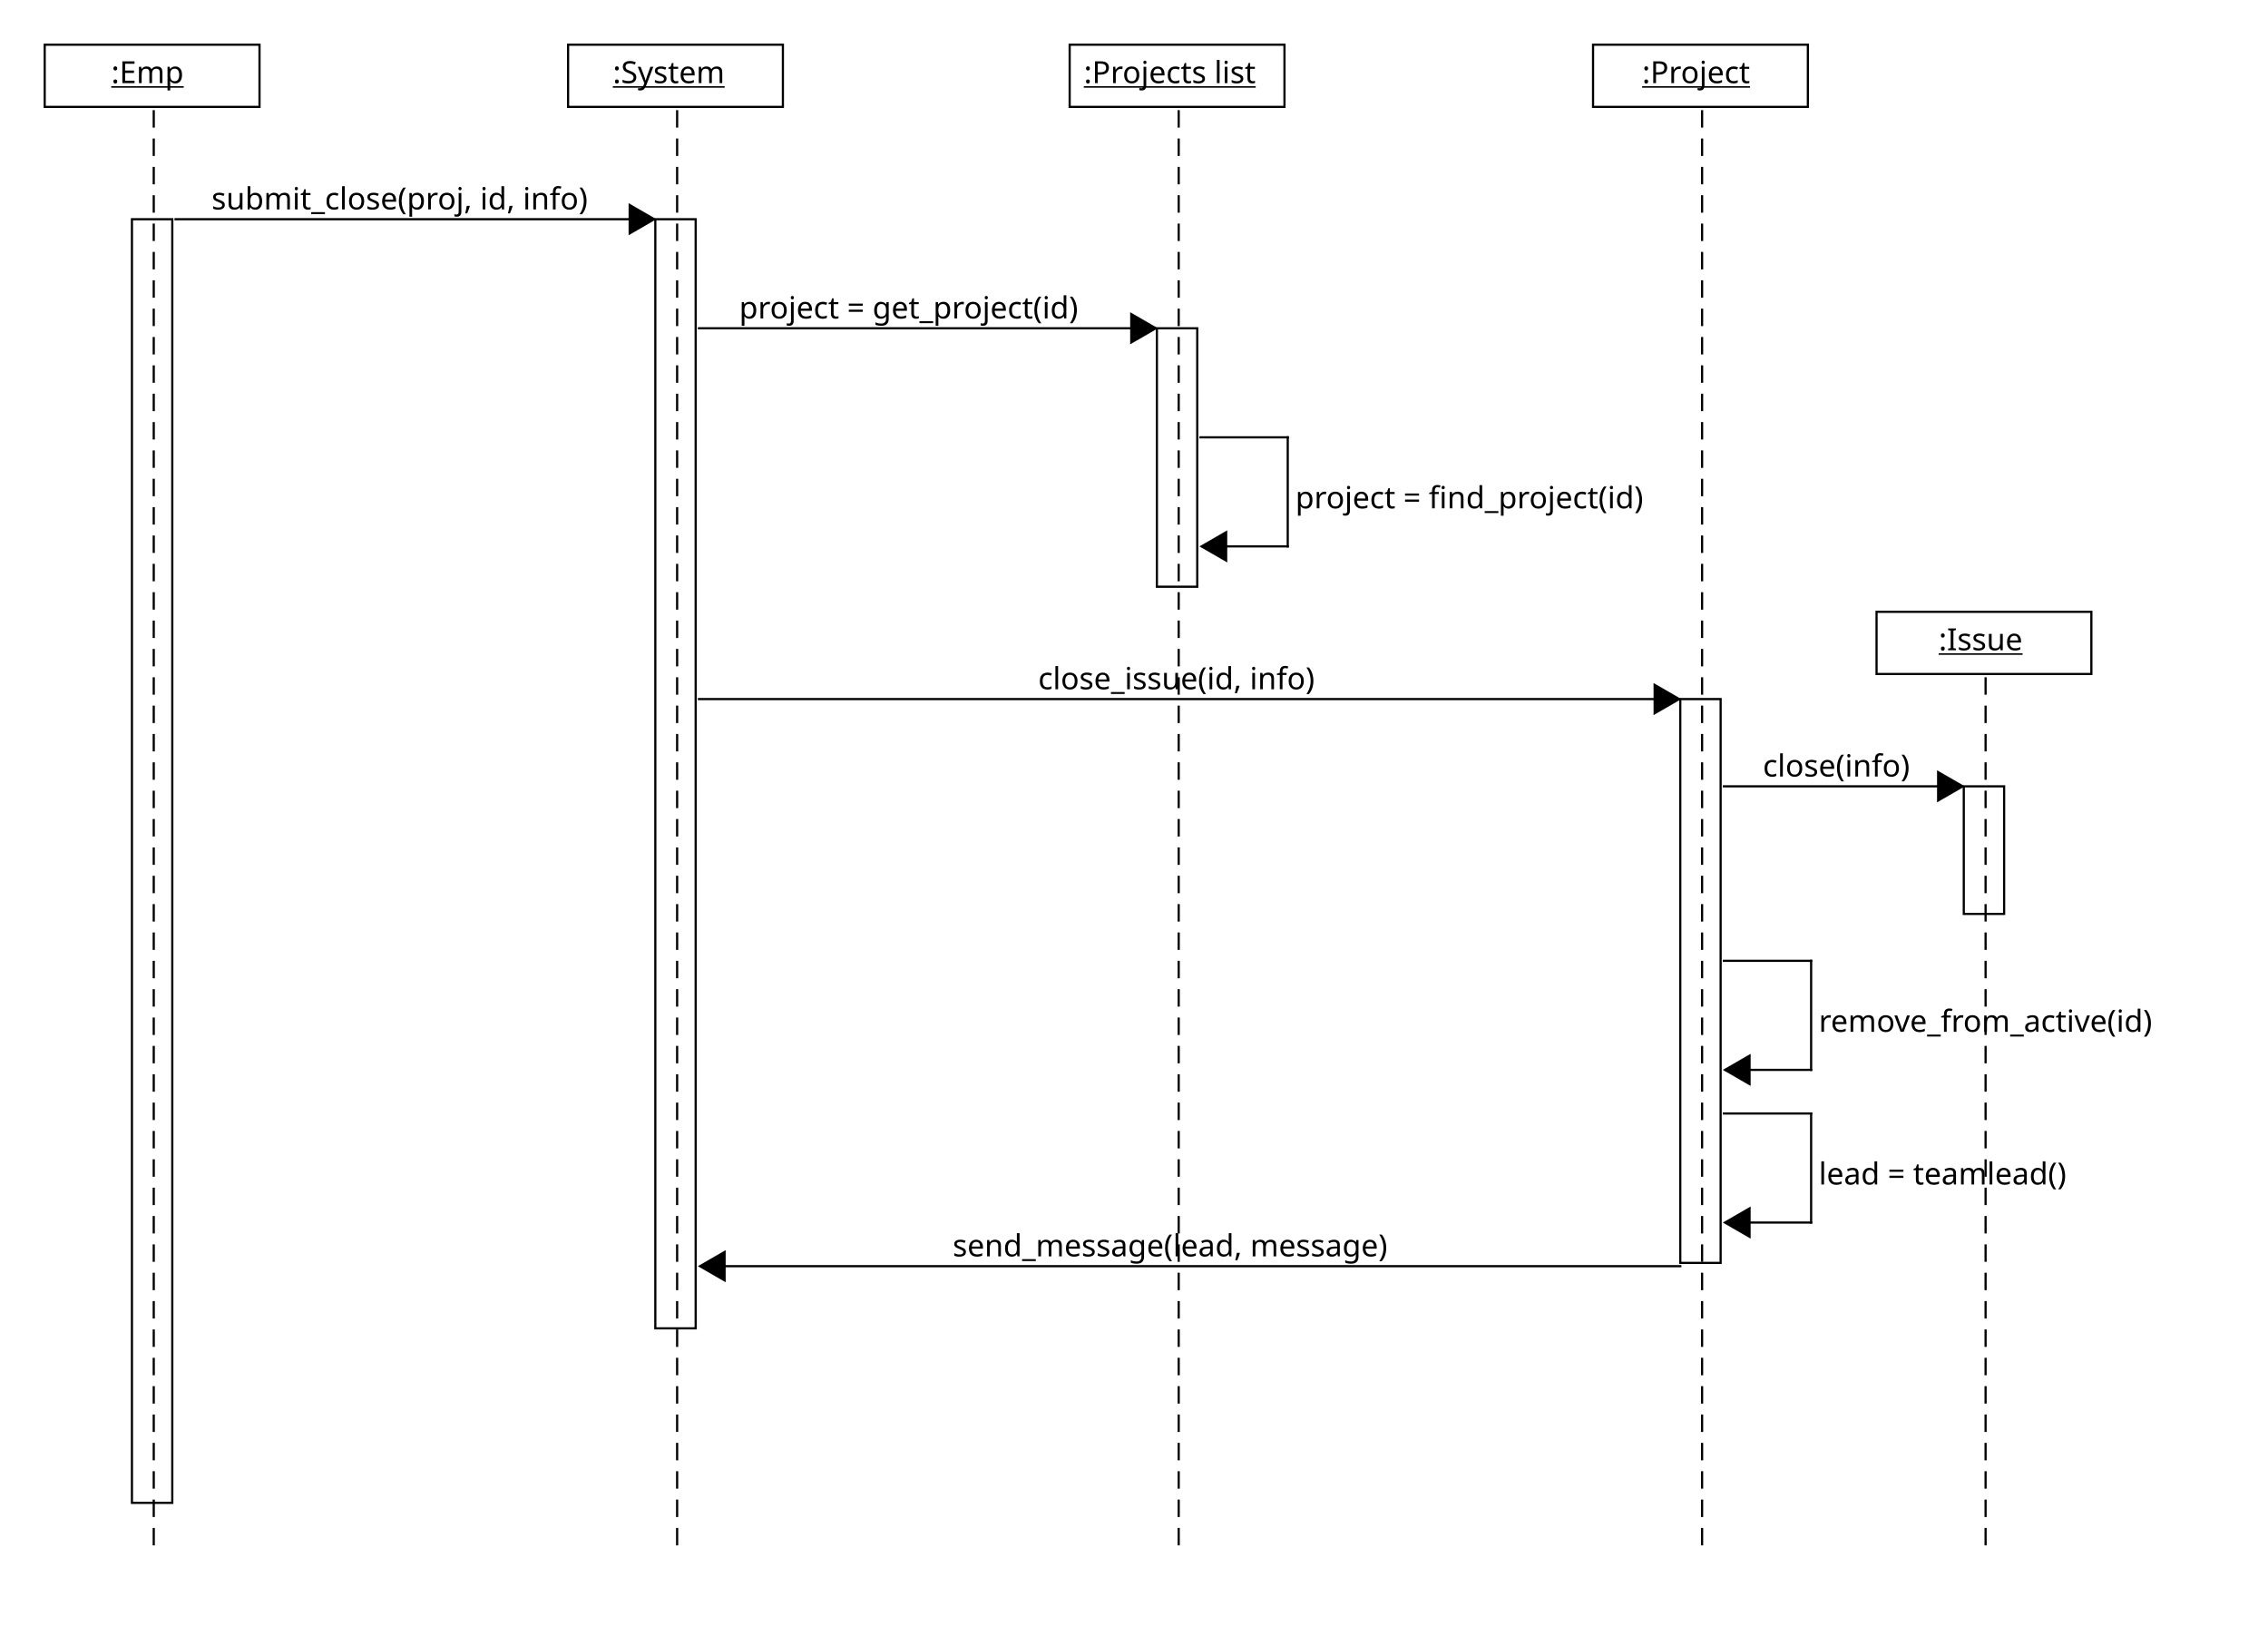
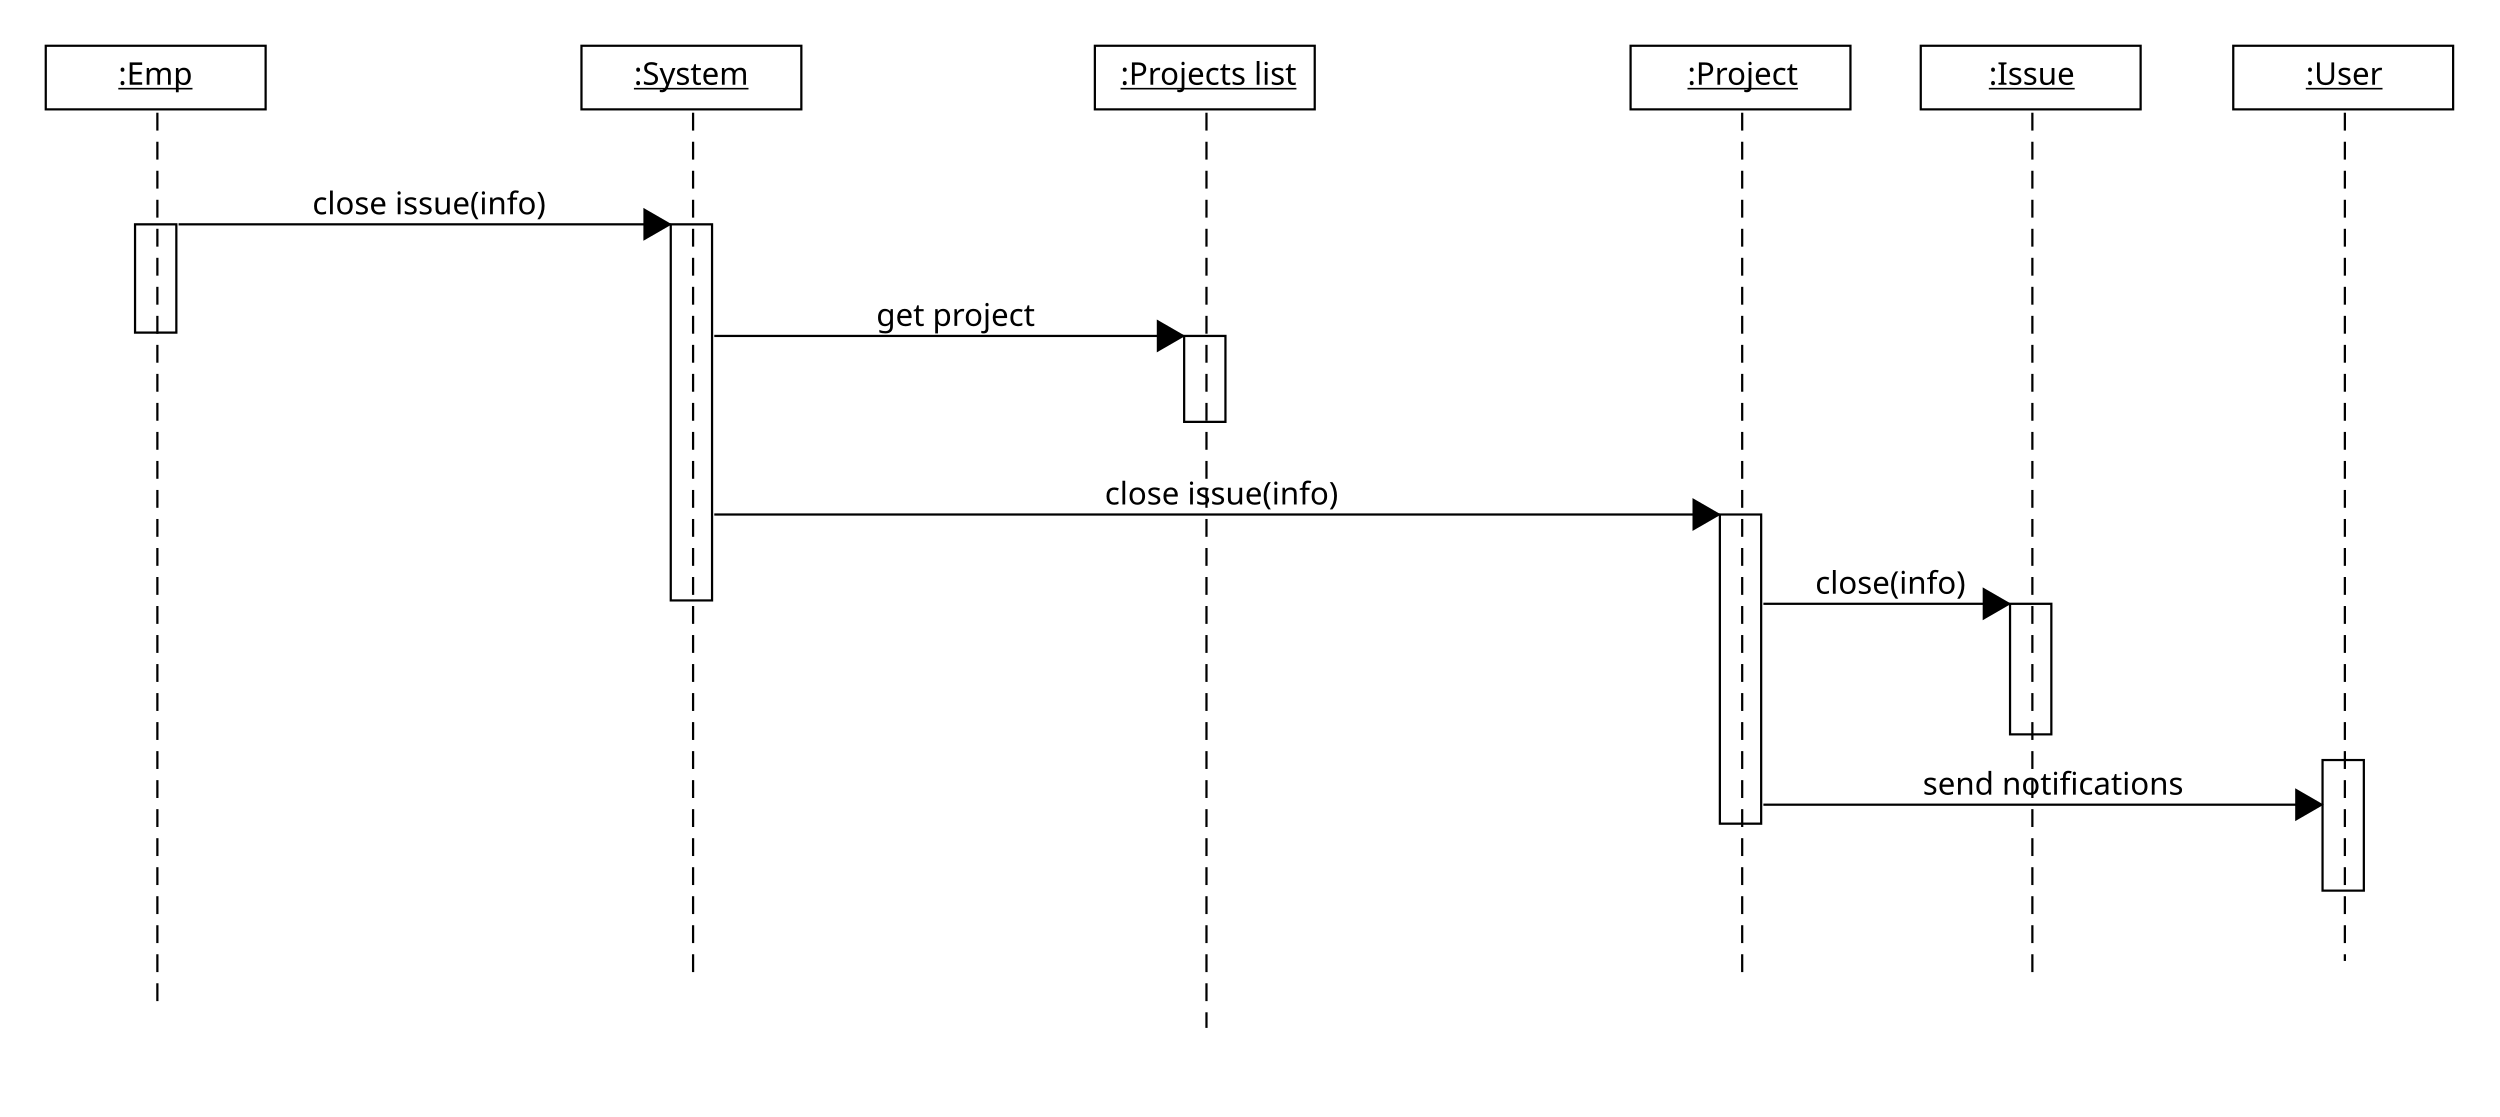
- <svg xmlns="http://www.w3.org/2000/svg" fill-opacity="1" color-rendering="auto" color-interpolation="auto" text-rendering="auto" stroke="black" stroke-linecap="square" width="1040" stroke-miterlimit="10" shape-rendering="auto" stroke-opacity="1" fill="black" stroke-dasharray="none" font-weight="normal" stroke-width="1" viewBox="80 -20 1040 750" height="750" font-family="'Dialog'" font-style="normal" stroke-linejoin="miter" font-size="12px" stroke-dashoffset="0" image-rendering="auto">
+ <svg xmlns="http://www.w3.org/2000/svg" fill-opacity="1" color-rendering="auto" color-interpolation="auto" text-rendering="auto" stroke="black" stroke-linecap="square" width="1120" stroke-miterlimit="10" shape-rendering="auto" stroke-opacity="1" fill="black" stroke-dasharray="none" font-weight="normal" stroke-width="1" viewBox="110 0 1120 500" height="500" font-family="'Dialog'" font-style="normal" stroke-linejoin="miter" font-size="12px" stroke-dashoffset="0" image-rendering="auto">
  <defs id="genericDefs" />
  <g>
    <defs id="defs1">
      <clipPath clipPathUnits="userSpaceOnUse" id="clipPath1">
        <path d="M0 0 L2147483647 0 L2147483647 2147483647 L0 2147483647 L0 0 Z" />
      </clipPath>
      <clipPath clipPathUnits="userSpaceOnUse" id="clipPath2">
        <path d="M0 0 L0 60 L20 60 L20 0 Z" />
      </clipPath>
      <clipPath clipPathUnits="userSpaceOnUse" id="clipPath3">
        <path d="M0 0 L0 30 L100 30 L100 0 Z" />
      </clipPath>
      <clipPath clipPathUnits="userSpaceOnUse" id="clipPath4">
-         <path d="M0 0 L0 260 L20 260 L20 0 Z" />
+         <path d="M0 0 L0 140 L20 140 L20 0 Z" />
      </clipPath>
      <clipPath clipPathUnits="userSpaceOnUse" id="clipPath5">
-         <path d="M0 0 L0 510 L20 510 L20 0 Z" />
+         <path d="M0 0 L0 170 L20 170 L20 0 Z" />
      </clipPath>
      <clipPath clipPathUnits="userSpaceOnUse" id="clipPath6">
-         <path d="M0 0 L0 120 L20 120 L20 0 Z" />
+         <path d="M0 0 L0 40 L20 40 L20 0 Z" />
      </clipPath>
      <clipPath clipPathUnits="userSpaceOnUse" id="clipPath7">
-         <path d="M0 0 L0 590 L20 590 L20 0 Z" />
+         <path d="M0 0 L0 50 L20 50 L20 0 Z" />
      </clipPath>
      <clipPath clipPathUnits="userSpaceOnUse" id="clipPath8">
-         <path d="M0 0 L0 690 L30 690 L30 0 Z" />
+         <path d="M0 0 L0 420 L30 420 L30 0 Z" />
      </clipPath>
      <clipPath clipPathUnits="userSpaceOnUse" id="clipPath9">
+         <path d="M0 0 L0 410 L30 410 L30 0 Z" />
+       </clipPath>
+       <clipPath clipPathUnits="userSpaceOnUse" id="clipPath10">
+         <path d="M0 0 L0 40 L280 40 L280 0 Z" />
+       </clipPath>
+       <clipPath clipPathUnits="userSpaceOnUse" id="clipPath11">
+         <path d="M0 0 L0 40 L140 40 L140 0 Z" />
+       </clipPath>
+       <clipPath clipPathUnits="userSpaceOnUse" id="clipPath12">
        <path d="M0 0 L0 40 L480 40 L480 0 Z" />
      </clipPath>
-       <clipPath clipPathUnits="userSpaceOnUse" id="clipPath10">
-         <path d="M0 0 L0 80 L200 80 L200 0 Z" />
+       <clipPath clipPathUnits="userSpaceOnUse" id="clipPath13">
+         <path d="M0 0 L0 40 L250 40 L250 0 Z" />
      </clipPath>
-       <clipPath clipPathUnits="userSpaceOnUse" id="clipPath11">
-         <path d="M0 0 L0 80 L240 80 L240 0 Z" />
+       <clipPath clipPathUnits="userSpaceOnUse" id="clipPath14">
+         <path d="M0 0 L0 40 L240 40 L240 0 Z" />
      </clipPath>
-       <clipPath clipPathUnits="userSpaceOnUse" id="clipPath12">
-         <path d="M0 0 L0 40 L140 40 L140 0 Z" />
+       <clipPath clipPathUnits="userSpaceOnUse" id="clipPath15">
+         <path d="M0 0 L0 440 L30 440 L30 0 Z" />
      </clipPath>
-       <clipPath clipPathUnits="userSpaceOnUse" id="clipPath13">
+       <clipPath clipPathUnits="userSpaceOnUse" id="clipPath16">
        <path d="M0 0 L0 430 L30 430 L30 0 Z" />
      </clipPath>
-       <clipPath clipPathUnits="userSpaceOnUse" id="clipPath14">
-         <path d="M0 0 L0 40 L250 40 L250 0 Z" />
-       </clipPath>
-       <clipPath clipPathUnits="userSpaceOnUse" id="clipPath15">
-         <path d="M0 0 L0 40 L240 40 L240 0 Z" />
-       </clipPath>
    </defs>
-     <g fill="rgb(255,255,255)" fill-opacity="0" transform="translate(980,340)" stroke-opacity="0" stroke="rgb(255,255,255)">
+     <g fill="rgb(255,255,255)" fill-opacity="0" transform="translate(1150,340)" stroke-opacity="0" stroke="rgb(255,255,255)">
      <rect x="0.5" width="18.5" height="58.5" y="0.5" clip-path="url(#clipPath2)" stroke="none" />
    </g>
-     <g transform="translate(980,340)">
+     <g transform="translate(1150,340)">
      <rect fill="none" x="0.5" width="18.5" height="58.5" y="0.5" clip-path="url(#clipPath2)" />
    </g>
-     <g fill="rgb(255,255,255)" fill-opacity="0" transform="translate(940,260)" stroke-opacity="0" stroke="rgb(255,255,255)">
+     <g fill="rgb(255,255,255)" fill-opacity="0" transform="translate(1110,20)" stroke-opacity="0" stroke="rgb(255,255,255)">
      <rect x="0.5" width="98.5" height="28.5" y="0.5" clip-path="url(#clipPath3)" stroke="none" />
    </g>
-     <g transform="translate(940,260)">
+     <g transform="translate(1110,20)">
      <rect fill="none" x="0.5" width="98.5" height="28.5" y="0.5" clip-path="url(#clipPath3)" />
-       <text x="29" font-size="14px" y="18.109" text-decoration="underline" clip-path="url(#clipPath3)" font-family="sans-serif" stroke="none" xml:space="preserve">:Issue</text>
+       <text x="33" font-size="14px" y="17.969" text-decoration="underline" clip-path="url(#clipPath3)" font-family="sans-serif" stroke="none" xml:space="preserve">:User</text>
    </g>
-     <g fill="rgb(255,255,255)" fill-opacity="0" transform="translate(850,300)" stroke-opacity="0" stroke="rgb(255,255,255)">
-       <rect x="0.5" width="18.5" height="258.5" y="0.5" clip-path="url(#clipPath4)" stroke="none" />
+     <g fill="rgb(255,255,255)" fill-opacity="0" transform="translate(1010,270)" stroke-opacity="0" stroke="rgb(255,255,255)">
+       <rect x="0.5" width="18.5" height="58.5" y="0.5" clip-path="url(#clipPath2)" stroke="none" />
    </g>
-     <g transform="translate(850,300)">
-       <rect fill="none" x="0.5" width="18.5" height="258.5" y="0.5" clip-path="url(#clipPath4)" />
+     <g transform="translate(1010,270)">
+       <rect fill="none" x="0.5" width="18.5" height="58.5" y="0.5" clip-path="url(#clipPath2)" />
    </g>
-     <g fill="rgb(255,255,255)" fill-opacity="0" transform="translate(380,80)" stroke-opacity="0" stroke="rgb(255,255,255)">
-       <rect x="0.5" width="18.5" height="508.5" y="0.5" clip-path="url(#clipPath5)" stroke="none" />
-     </g>
-     <g transform="translate(380,80)">
-       <rect fill="none" x="0.5" width="18.5" height="508.5" y="0.5" clip-path="url(#clipPath5)" />
-     </g>
-     <g fill="rgb(255,255,255)" fill-opacity="0" transform="translate(610,130)" stroke-opacity="0" stroke="rgb(255,255,255)">
-       <rect x="0.5" width="18.5" height="118.5" y="0.5" clip-path="url(#clipPath6)" stroke="none" />
-     </g>
-     <g transform="translate(610,130)">
-       <rect fill="none" x="0.5" width="18.5" height="118.5" y="0.5" clip-path="url(#clipPath6)" />
-     </g>
-     <g fill="rgb(255,255,255)" fill-opacity="0" transform="translate(140,80)" stroke-opacity="0" stroke="rgb(255,255,255)">
-       <rect x="0.5" width="18.5" height="588.5" y="0.5" clip-path="url(#clipPath7)" stroke="none" />
-     </g>
-     <g transform="translate(140,80)">
-       <rect fill="none" x="0.5" width="18.5" height="588.5" y="0.5" clip-path="url(#clipPath7)" />
-     </g>
-     <g fill="rgb(255,255,255)" fill-opacity="0" transform="translate(810,0)" stroke-opacity="0" stroke="rgb(255,255,255)">
+     <g fill="rgb(255,255,255)" fill-opacity="0" transform="translate(970,20)" stroke-opacity="0" stroke="rgb(255,255,255)">
      <rect x="0.5" width="98.5" height="28.5" y="0.5" clip-path="url(#clipPath3)" stroke="none" />
    </g>
-     <g transform="translate(810,0)">
+     <g transform="translate(970,20)">
      <rect fill="none" x="0.5" width="98.5" height="28.5" y="0.5" clip-path="url(#clipPath3)" />
-       <text x="23" font-size="14px" y="18.109" text-decoration="underline" clip-path="url(#clipPath3)" font-family="sans-serif" stroke="none" xml:space="preserve">:Project</text>
+       <text x="31" font-size="14px" y="17.969" text-decoration="underline" clip-path="url(#clipPath3)" font-family="sans-serif" stroke="none" xml:space="preserve">:Issue</text>
    </g>
-     <g stroke-dasharray="8,5" stroke-miterlimit="5" transform="translate(380,20)" stroke-linecap="butt">
-       <path fill="none" d="M10.5 10.5 L10.5 670.5" clip-path="url(#clipPath8)" />
+     <g fill="rgb(255,255,255)" fill-opacity="0" transform="translate(880,230)" stroke-opacity="0" stroke="rgb(255,255,255)">
+       <rect x="0.5" width="18.5" height="138.5" y="0.5" clip-path="url(#clipPath4)" stroke="none" />
    </g>
-     <g fill="rgb(255,255,255)" fill-opacity="0" transform="translate(570,0)" stroke-opacity="0" stroke="rgb(255,255,255)">
+     <g transform="translate(880,230)">
+       <rect fill="none" x="0.5" width="18.5" height="138.5" y="0.5" clip-path="url(#clipPath4)" />
+     </g>
+     <g fill="rgb(255,255,255)" fill-opacity="0" transform="translate(410,100)" stroke-opacity="0" stroke="rgb(255,255,255)">
+       <rect x="0.5" width="18.5" height="168.5" y="0.5" clip-path="url(#clipPath5)" stroke="none" />
+     </g>
+     <g transform="translate(410,100)">
+       <rect fill="none" x="0.5" width="18.5" height="168.5" y="0.5" clip-path="url(#clipPath5)" />
+     </g>
+     <g fill="rgb(255,255,255)" fill-opacity="0" transform="translate(640,150)" stroke-opacity="0" stroke="rgb(255,255,255)">
+       <rect x="0.5" width="18.5" height="38.5" y="0.5" clip-path="url(#clipPath6)" stroke="none" />
+     </g>
+     <g transform="translate(640,150)">
+       <rect fill="none" x="0.5" width="18.5" height="38.5" y="0.5" clip-path="url(#clipPath6)" />
+     </g>
+     <g fill="rgb(255,255,255)" fill-opacity="0" transform="translate(170,100)" stroke-opacity="0" stroke="rgb(255,255,255)">
+       <rect x="0.5" width="18.5" height="48.5" y="0.5" clip-path="url(#clipPath7)" stroke="none" />
+     </g>
+     <g transform="translate(170,100)">
+       <rect fill="none" x="0.5" width="18.5" height="48.5" y="0.5" clip-path="url(#clipPath7)" />
+     </g>
+     <g fill="rgb(255,255,255)" fill-opacity="0" transform="translate(840,20)" stroke-opacity="0" stroke="rgb(255,255,255)">
      <rect x="0.5" width="98.5" height="28.5" y="0.5" clip-path="url(#clipPath3)" stroke="none" />
    </g>
-     <g transform="translate(570,0)">
+     <g transform="translate(840,20)">
      <rect fill="none" x="0.5" width="98.5" height="28.5" y="0.5" clip-path="url(#clipPath3)" />
-       <text x="7" font-size="14px" y="18.109" text-decoration="underline" clip-path="url(#clipPath3)" font-family="sans-serif" stroke="none" xml:space="preserve">:Projects list</text>
+       <text x="26" font-size="14px" y="17.969" text-decoration="underline" clip-path="url(#clipPath3)" font-family="sans-serif" stroke="none" xml:space="preserve">:Project</text>
    </g>
-     <g fill="rgb(255,255,255)" fill-opacity="0" transform="translate(340,0)" stroke-opacity="0" stroke="rgb(255,255,255)">
+     <g stroke-dasharray="8,5" stroke-miterlimit="5" transform="translate(410,40)" stroke-linecap="butt">
+       <path fill="none" d="M10.5 10.5 L10.5 400.5" clip-path="url(#clipPath8)" />
+     </g>
+     <g fill="rgb(255,255,255)" fill-opacity="0" transform="translate(600,20)" stroke-opacity="0" stroke="rgb(255,255,255)">
      <rect x="0.5" width="98.5" height="28.5" y="0.5" clip-path="url(#clipPath3)" stroke="none" />
    </g>
-     <g transform="translate(340,0)">
+     <g transform="translate(600,20)">
      <rect fill="none" x="0.5" width="98.5" height="28.5" y="0.5" clip-path="url(#clipPath3)" />
-       <text x="21" font-size="14px" y="18.109" text-decoration="underline" clip-path="url(#clipPath3)" font-family="sans-serif" stroke="none" xml:space="preserve">:System</text>
+       <text x="12" font-size="14px" y="17.969" text-decoration="underline" clip-path="url(#clipPath3)" font-family="sans-serif" stroke="none" xml:space="preserve">:Projects list</text>
    </g>
-     <g fill="rgb(255,255,255)" fill-opacity="0" transform="translate(100,0)" stroke-opacity="0" stroke="rgb(255,255,255)">
+     <g fill="rgb(255,255,255)" fill-opacity="0" transform="translate(370,20)" stroke-opacity="0" stroke="rgb(255,255,255)">
      <rect x="0.5" width="98.5" height="28.5" y="0.5" clip-path="url(#clipPath3)" stroke="none" />
    </g>
-     <g transform="translate(100,0)">
+     <g transform="translate(370,20)">
      <rect fill="none" x="0.5" width="98.5" height="28.5" y="0.5" clip-path="url(#clipPath3)" />
-       <text x="31" font-size="14px" y="18.109" text-decoration="underline" clip-path="url(#clipPath3)" font-family="sans-serif" stroke="none" xml:space="preserve">:Emp</text>
+       <text x="24" font-size="14px" y="17.969" text-decoration="underline" clip-path="url(#clipPath3)" font-family="sans-serif" stroke="none" xml:space="preserve">:System</text>
    </g>
-     <g transform="translate(390,540)">
-       <path fill="none" d="M11.5 20.5 L460.5 20.5" clip-path="url(#clipPath9)" />
-       <path d="M22.258 27 L11 20.5 L22.258 14 Z" clip-path="url(#clipPath9)" stroke="none" />
-       <path fill="none" d="M22.258 27 L11 20.5 L22.258 14 Z" clip-path="url(#clipPath9)" />
-       <text x="126.852" font-size="14px" y="16" clip-path="url(#clipPath9)" font-family="sans-serif" stroke="none" xml:space="preserve">send_message(lead, message)</text>
+     <g fill="rgb(255,255,255)" fill-opacity="0" transform="translate(130,20)" stroke-opacity="0" stroke="rgb(255,255,255)">
+       <rect x="0.5" width="98.5" height="28.5" y="0.5" clip-path="url(#clipPath3)" stroke="none" />
    </g>
-     <g transform="translate(860,480)">
-       <path fill="none" d="M11.5 60.5 L50.5 60.5" clip-path="url(#clipPath10)" />
-       <path fill="none" d="M50.5 60.5 L50.5 10.5" clip-path="url(#clipPath10)" />
-       <path fill="none" d="M50.5 10.5 L10.5 10.5" clip-path="url(#clipPath10)" />
-       <path d="M22.258 67 L11 60.5 L22.258 54 Z" clip-path="url(#clipPath10)" stroke="none" />
-       <path fill="none" d="M22.258 67 L11 60.5 L22.258 54 Z" clip-path="url(#clipPath10)" />
-       <text x="54" font-size="14px" y="43.055" clip-path="url(#clipPath10)" font-family="sans-serif" stroke="none" xml:space="preserve">lead = teamlead()</text>
+     <g transform="translate(130,20)">
+       <rect fill="none" x="0.5" width="98.5" height="28.5" y="0.5" clip-path="url(#clipPath3)" />
+       <text x="33" font-size="14px" y="17.969" text-decoration="underline" clip-path="url(#clipPath3)" font-family="sans-serif" stroke="none" xml:space="preserve">:Emp</text>
    </g>
-     <g transform="translate(860,410)">
-       <path fill="none" d="M11.5 60.5 L50.5 60.5" clip-path="url(#clipPath11)" />
-       <path fill="none" d="M50.5 60.5 L50.5 10.5" clip-path="url(#clipPath11)" />
-       <path fill="none" d="M50.5 10.5 L10.5 10.5" clip-path="url(#clipPath11)" />
-       <path d="M22.258 67 L11 60.5 L22.258 54 Z" clip-path="url(#clipPath11)" stroke="none" />
-       <path fill="none" d="M22.258 67 L11 60.5 L22.258 54 Z" clip-path="url(#clipPath11)" />
-       <text x="54" font-size="14px" y="43.055" clip-path="url(#clipPath11)" font-family="sans-serif" stroke="none" xml:space="preserve">remove_from_active(id)</text>
+     <g stroke-dasharray="8,5" stroke-miterlimit="5" transform="translate(1150,40)" stroke-linecap="butt">
+       <path fill="none" d="M10.5 10.5 L10.5 390.5" clip-path="url(#clipPath9)" />
    </g>
-     <g transform="translate(860,320)">
-       <path fill="none" d="M119.5 20.5 L10.5 20.5" clip-path="url(#clipPath12)" />
-       <path d="M108.742 14 L120 20.5 L108.742 27 Z" clip-path="url(#clipPath12)" stroke="none" />
-       <path fill="none" d="M108.742 14 L120 20.5 L108.742 27 Z" clip-path="url(#clipPath12)" />
-       <text x="28.38" font-size="14px" y="16" clip-path="url(#clipPath12)" font-family="sans-serif" stroke="none" xml:space="preserve">close(info)</text>
+     <g transform="translate(890,340)">
+       <path fill="none" d="M259.5 20.5 L10.5 20.5" clip-path="url(#clipPath10)" />
+       <path d="M248.742 14 L260 20.5 L248.742 27 Z" clip-path="url(#clipPath10)" stroke="none" />
+       <path fill="none" d="M248.742 14 L260 20.5 L248.742 27 Z" clip-path="url(#clipPath10)" />
+       <text x="81.403" font-size="14px" y="16" clip-path="url(#clipPath10)" font-family="sans-serif" stroke="none" xml:space="preserve">send notifications</text>
    </g>
-     <g stroke-dasharray="8,5" stroke-miterlimit="5" transform="translate(980,280)" stroke-linecap="butt">
-       <path fill="none" d="M10.5 10.5 L10.5 410.5" clip-path="url(#clipPath13)" />
+     <g transform="translate(890,250)">
+       <path fill="none" d="M119.5 20.5 L10.5 20.5" clip-path="url(#clipPath11)" />
+       <path d="M108.742 14 L120 20.5 L108.742 27 Z" clip-path="url(#clipPath11)" stroke="none" />
+       <path fill="none" d="M108.742 14 L120 20.5 L108.742 27 Z" clip-path="url(#clipPath11)" />
+       <text x="33.237" font-size="14px" y="16" clip-path="url(#clipPath11)" font-family="sans-serif" stroke="none" xml:space="preserve">close(info)</text>
    </g>
-     <g transform="translate(390,280)">
-       <path fill="none" d="M459.5 20.5 L10.5 20.5" clip-path="url(#clipPath9)" />
-       <path d="M448.742 14 L460 20.5 L448.742 27 Z" clip-path="url(#clipPath9)" stroke="none" />
-       <path fill="none" d="M448.742 14 L460 20.5 L448.742 27 Z" clip-path="url(#clipPath9)" />
-       <text x="166.06" font-size="14px" y="16" clip-path="url(#clipPath9)" font-family="sans-serif" stroke="none" xml:space="preserve">close_issue(id, info)</text>
+     <g stroke-dasharray="8,5" stroke-miterlimit="5" transform="translate(1010,40)" stroke-linecap="butt">
+       <path fill="none" d="M10.5 10.5 L10.5 400.5" clip-path="url(#clipPath8)" />
    </g>
-     <g transform="translate(150,60)">
-       <path fill="none" d="M229.5 20.5 L10.5 20.5" clip-path="url(#clipPath14)" />
-       <path d="M218.742 14 L230 20.5 L218.742 27 Z" clip-path="url(#clipPath14)" stroke="none" />
-       <path fill="none" d="M218.742 14 L230 20.5 L218.742 27 Z" clip-path="url(#clipPath14)" />
-       <text x="27.007" font-size="14px" y="16" clip-path="url(#clipPath14)" font-family="sans-serif" stroke="none" xml:space="preserve">submit_close(proj, id, info)</text>
+     <g transform="translate(420,210)">
+       <path fill="none" d="M459.5 20.5 L10.5 20.5" clip-path="url(#clipPath12)" />
+       <path d="M448.742 14 L460 20.5 L448.742 27 Z" clip-path="url(#clipPath12)" stroke="none" />
+       <path fill="none" d="M448.742 14 L460 20.5 L448.742 27 Z" clip-path="url(#clipPath12)" />
+       <text x="184.951" font-size="14px" y="16" clip-path="url(#clipPath12)" font-family="sans-serif" stroke="none" xml:space="preserve">close issue(info)</text>
    </g>
-     <g transform="translate(620,170)">
-       <path fill="none" d="M11.5 60.5 L50.5 60.5" clip-path="url(#clipPath11)" />
-       <path fill="none" d="M50.5 60.5 L50.5 10.5" clip-path="url(#clipPath11)" />
-       <path fill="none" d="M50.5 10.5 L10.5 10.5" clip-path="url(#clipPath11)" />
-       <path d="M22.258 67 L11 60.5 L22.258 54 Z" clip-path="url(#clipPath11)" stroke="none" />
-       <path fill="none" d="M22.258 67 L11 60.5 L22.258 54 Z" clip-path="url(#clipPath11)" />
-       <text x="54" font-size="14px" y="43.055" clip-path="url(#clipPath11)" font-family="sans-serif" stroke="none" xml:space="preserve">project = find_project(id)</text>
+     <g transform="translate(180,80)">
+       <path fill="none" d="M229.5 20.5 L10.5 20.5" clip-path="url(#clipPath13)" />
+       <path d="M218.742 14 L230 20.5 L218.742 27 Z" clip-path="url(#clipPath13)" stroke="none" />
+       <path fill="none" d="M218.742 14 L230 20.5 L218.742 27 Z" clip-path="url(#clipPath13)" />
+       <text x="69.951" font-size="14px" y="16" clip-path="url(#clipPath13)" font-family="sans-serif" stroke="none" xml:space="preserve">close issue(info)</text>
    </g>
-     <g transform="translate(390,110)">
-       <path fill="none" d="M219.5 20.5 L10.5 20.5" clip-path="url(#clipPath15)" />
-       <path d="M208.742 14 L220 20.5 L208.742 27 Z" clip-path="url(#clipPath15)" stroke="none" />
-       <path fill="none" d="M208.742 14 L220 20.5 L208.742 27 Z" clip-path="url(#clipPath15)" />
-       <text x="28.942" font-size="14px" y="16" clip-path="url(#clipPath15)" font-family="sans-serif" stroke="none" xml:space="preserve">project = get_project(id)</text>
+     <g transform="translate(420,130)">
+       <path fill="none" d="M219.5 20.5 L10.5 20.5" clip-path="url(#clipPath14)" />
+       <path d="M208.742 14 L220 20.5 L208.742 27 Z" clip-path="url(#clipPath14)" stroke="none" />
+       <path fill="none" d="M208.742 14 L220 20.5 L208.742 27 Z" clip-path="url(#clipPath14)" />
+       <text x="82.595" font-size="14px" y="16" clip-path="url(#clipPath14)" font-family="sans-serif" stroke="none" xml:space="preserve">get project</text>
    </g>
-     <g stroke-dasharray="8,5" stroke-miterlimit="5" transform="translate(850,20)" stroke-linecap="butt">
-       <path fill="none" d="M10.5 10.5 L10.5 670.5" clip-path="url(#clipPath8)" />
+     <g stroke-dasharray="8,5" stroke-miterlimit="5" transform="translate(880,40)" stroke-linecap="butt">
+       <path fill="none" d="M10.5 10.5 L10.5 400.5" clip-path="url(#clipPath8)" />
    </g>
-     <g stroke-dasharray="8,5" stroke-miterlimit="5" transform="translate(610,20)" stroke-linecap="butt">
-       <path fill="none" d="M10.5 10.5 L10.5 670.5" clip-path="url(#clipPath8)" />
+     <g stroke-dasharray="8,5" stroke-miterlimit="5" transform="translate(640,40)" stroke-linecap="butt">
+       <path fill="none" d="M10.5 10.5 L10.5 420.5" clip-path="url(#clipPath15)" />
    </g>
-     <g stroke-dasharray="8,5" stroke-miterlimit="5" transform="translate(140,20)" stroke-linecap="butt">
-       <path fill="none" d="M10.5 10.5 L10.5 670.5" clip-path="url(#clipPath8)" />
+     <g stroke-dasharray="8,5" stroke-miterlimit="5" transform="translate(170,40)" stroke-linecap="butt">
+       <path fill="none" d="M10.5 10.5 L10.5 410.5" clip-path="url(#clipPath16)" />
    </g>
  </g>
</svg>
